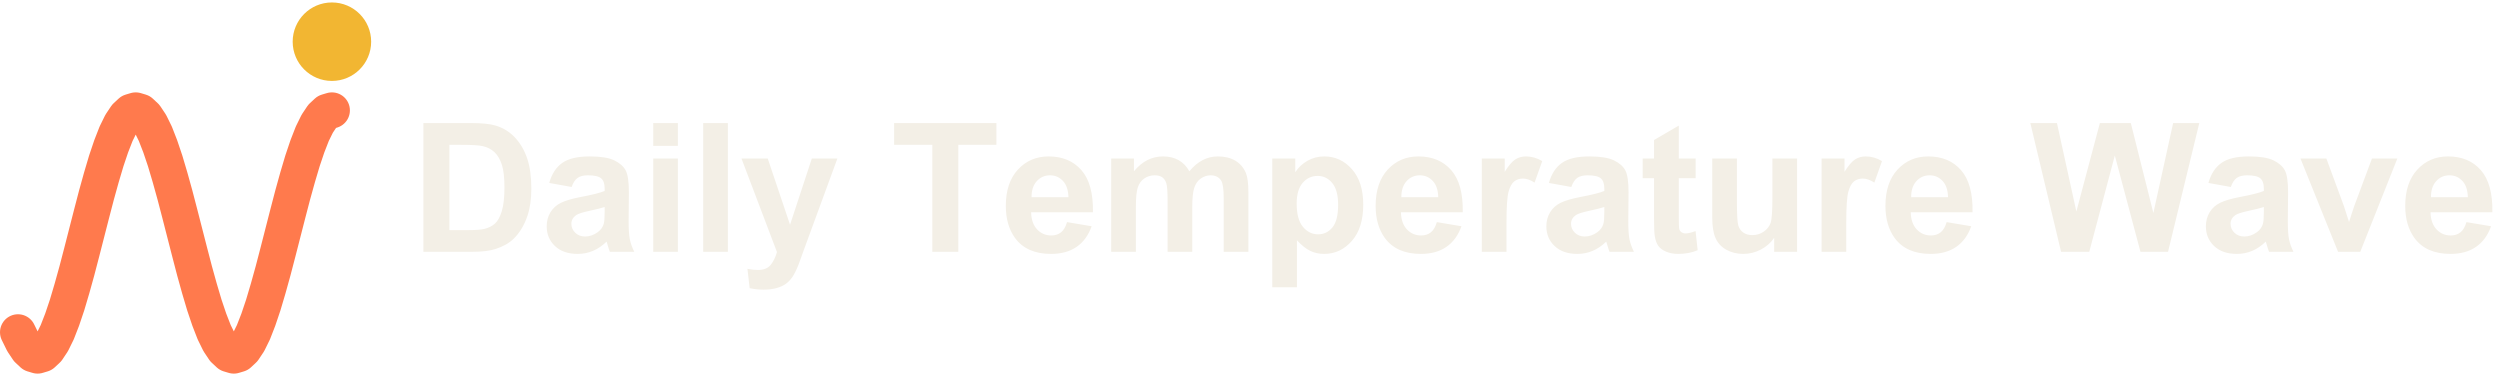
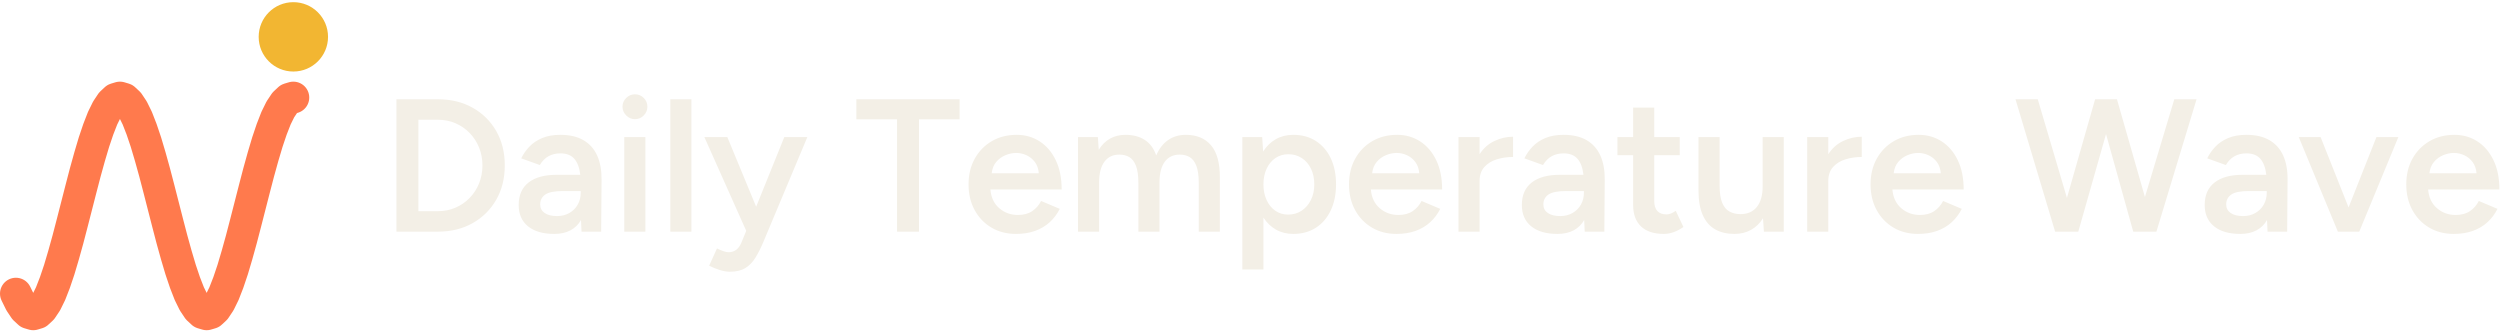
- <svg xmlns="http://www.w3.org/2000/svg" viewBox="0 0 1529 229">
+ <svg xmlns="http://www.w3.org/2000/svg" viewBox="0 0 1730 229">
  <g id="icon" transform="translate(-13 -7.5)">
    <circle cx="216" cy="33" r="24" fill="#f2b632" />
    <path d="M24.0 210.7 L27.0 216.8 L30.0 221.3 L33.0 224.1 L36.0 225.0 L39.0 224.1 L42.0 221.3 L45.0 216.8 L48.0 210.7 L51.0 203.0 L54.0 194.1 L57.0 184.0 L60.0 173.2 L63.0 161.7 L66.0 150.0 L69.0 138.3 L72.0 126.8 L75.0 116.0 L78.0 105.9 L81.0 97.0 L84.0 89.3 L87.0 83.2 L90.0 78.7 L93.0 75.9 L96.0 75.0 L99.0 75.9 L102.0 78.7 L105.0 83.2 L108.0 89.3 L111.0 97.0 L114.0 105.9 L117.0 116.0 L120.0 126.8 L123.0 138.3 L126.0 150.0 L129.0 161.7 L132.0 173.2 L135.0 184.0 L138.0 194.1 L141.0 203.0 L144.0 210.7 L147.0 216.8 L150.0 221.3 L153.0 224.1 L156.0 225.0 L159.0 224.1 L162.0 221.3 L165.0 216.8 L168.0 210.7 L171.0 203.0 L174.0 194.1 L177.0 184.0 L180.0 173.2 L183.0 161.7 L186.0 150.0 L189.0 138.3 L192.0 126.8 L195.0 116.0 L198.0 105.9 L201.0 97.0 L204.0 89.3 L207.0 83.2 L210.0 78.7 L213.0 75.9 L216.0 75.0" fill="none" stroke="#ff7a4d" stroke-width="22" stroke-linecap="round" stroke-linejoin="round" />
  </g>
-   <path id="wordmark" fill="#f3efe6" d="M258.95 75.26H288.01Q297.84 75.26 302.99 76.76Q309.92 78.8 314.86 84.01Q319.8 89.22 322.38 96.77Q324.96 104.32 324.96 115.38Q324.96 125.1 322.54 132.14Q319.59 140.73 314.11 146.05Q309.97 150.08 302.94 152.33Q297.67 154 288.87 154H258.95ZM274.85 88.58V140.73H286.72Q293.38 140.73 296.33 139.98Q300.2 139.01 302.75 136.71Q305.3 134.4 306.91 129.1Q308.52 123.81 308.52 114.68Q308.52 105.55 306.91 100.67Q305.3 95.78 302.4 93.04Q299.5 90.3 295.04 89.33Q291.71 88.58 281.99 88.58ZM349.61 114.36 335.92 111.89Q338.23 103.62 343.87 99.64Q349.51 95.67 360.62 95.67Q370.72 95.67 375.66 98.06Q380.6 100.45 382.62 104.13Q384.63 107.81 384.63 117.64L384.47 135.25Q384.47 142.77 385.2 146.35Q385.92 149.92 387.91 154H372.98Q372.39 152.5 371.53 149.54Q371.15 148.2 370.99 147.77Q367.12 151.53 362.72 153.41Q358.31 155.29 353.32 155.29Q344.51 155.29 339.44 150.51Q334.36 145.73 334.36 138.42Q334.36 133.59 336.67 129.8Q338.98 126.02 343.14 124Q347.3 121.99 355.15 120.48Q365.73 118.5 369.81 116.78V115.27Q369.81 110.92 367.66 109.07Q365.51 107.22 359.55 107.22Q355.52 107.22 353.27 108.8Q351.01 110.39 349.61 114.36ZM369.81 126.61Q366.91 127.57 360.62 128.92Q354.34 130.26 352.41 131.55Q349.45 133.64 349.45 136.87Q349.45 140.04 351.82 142.34Q354.18 144.65 357.83 144.65Q361.91 144.65 365.62 141.97Q368.36 139.93 369.22 136.97Q369.81 135.04 369.81 129.62ZM399.51 89.22V75.26H414.6V89.22ZM399.51 154V96.96H414.6V154ZM430.07 154V75.26H445.17V154ZM453.49 96.96H469.55L483.19 137.46L496.51 96.96H512.14L492 151.85L488.4 161.79Q486.42 166.78 484.62 169.42Q482.82 172.05 480.48 173.69Q478.14 175.32 474.73 176.24Q471.32 177.15 467.03 177.15Q462.67 177.15 458.49 176.24L457.14 164.42Q460.69 165.12 463.53 165.12Q468.8 165.12 471.32 162.03Q473.85 158.94 475.19 154.16ZM570.2 154V88.58H546.84V75.26H609.41V88.58H586.1V154ZM652.6 135.85 667.64 138.37Q664.74 146.64 658.48 150.97Q652.22 155.29 642.82 155.29Q627.94 155.29 620.8 145.57Q615.16 137.78 615.16 125.91Q615.16 111.73 622.57 103.7Q629.98 95.67 641.32 95.67Q654.05 95.67 661.41 104.08Q668.76 112.48 668.44 129.83H630.63Q630.79 136.54 634.28 140.28Q637.77 144.01 642.98 144.01Q646.53 144.01 648.94 142.08Q651.36 140.14 652.6 135.85ZM653.46 120.59Q653.29 114.04 650.07 110.63Q646.85 107.22 642.23 107.22Q637.29 107.22 634.07 110.82Q630.84 114.42 630.9 120.59ZM679.61 96.96H693.52V104.75Q700.99 95.67 711.3 95.67Q716.78 95.67 720.81 97.93Q724.84 100.18 727.42 104.75Q731.18 100.18 735.53 97.93Q739.88 95.67 744.82 95.67Q751.1 95.67 755.45 98.22Q759.8 100.77 761.95 105.71Q763.51 109.37 763.51 117.53V154H748.42V121.4Q748.42 112.91 746.86 110.44Q744.76 107.22 740.41 107.22Q737.25 107.22 734.45 109.15Q731.66 111.08 730.42 114.82Q729.19 118.55 729.19 126.61V154H714.1V122.74Q714.1 114.42 713.29 112Q712.48 109.58 710.79 108.4Q709.1 107.22 706.2 107.22Q702.71 107.22 699.92 109.1Q697.12 110.98 695.91 114.52Q694.71 118.07 694.71 126.29V154H679.61ZM778.12 96.96H792.19V105.34Q794.93 101.04 799.6 98.36Q804.28 95.67 809.97 95.67Q819.91 95.67 826.83 103.46Q833.76 111.25 833.76 125.16Q833.76 139.44 826.78 147.37Q819.8 155.29 809.86 155.29Q805.14 155.29 801.3 153.41Q797.46 151.53 793.21 146.96V175.7H778.12ZM793.05 124.51Q793.05 134.13 796.86 138.72Q800.68 143.31 806.16 143.31Q811.42 143.31 814.91 139.1Q818.4 134.88 818.4 125.26Q818.4 116.29 814.8 111.94Q811.21 107.59 805.89 107.59Q800.36 107.59 796.7 111.86Q793.05 116.13 793.05 124.51ZM878.77 135.85 893.81 138.37Q890.91 146.64 884.65 150.97Q878.4 155.29 869 155.29Q854.12 155.29 846.98 145.57Q841.34 137.78 841.34 125.91Q841.34 111.73 848.75 103.7Q856.16 95.67 867.49 95.67Q880.22 95.67 887.58 104.08Q894.94 112.48 894.62 129.83H856.81Q856.97 136.54 860.46 140.28Q863.95 144.01 869.16 144.01Q872.7 144.01 875.12 142.08Q877.54 140.14 878.77 135.85ZM879.63 120.59Q879.47 114.04 876.25 110.63Q873.03 107.22 868.41 107.22Q863.47 107.22 860.24 110.82Q857.02 114.42 857.07 120.59ZM921.37 154H906.27V96.96H920.29V105.07Q923.89 99.32 926.76 97.5Q929.64 95.67 933.29 95.67Q938.45 95.67 943.23 98.52L938.55 111.68Q934.74 109.21 931.46 109.21Q928.29 109.21 926.09 110.95Q923.89 112.7 922.63 117.26Q921.37 121.83 921.37 136.38ZM961 114.36 947.31 111.89Q949.62 103.62 955.26 99.64Q960.9 95.67 972.02 95.67Q982.11 95.67 987.05 98.06Q992 100.45 994.01 104.13Q996.02 107.81 996.02 117.64L995.86 135.25Q995.86 142.77 996.59 146.35Q997.31 149.92 999.3 154H984.37Q983.78 152.5 982.92 149.54Q982.54 148.2 982.38 147.77Q978.51 151.53 974.11 153.41Q969.71 155.29 964.71 155.29Q955.9 155.29 950.83 150.51Q945.75 145.73 945.75 138.42Q945.75 133.59 948.06 129.8Q950.37 126.02 954.53 124Q958.7 121.99 966.54 120.48Q977.12 118.5 981.2 116.78V115.27Q981.2 110.92 979.05 109.07Q976.9 107.22 970.94 107.22Q966.91 107.22 964.66 108.8Q962.4 110.39 961 114.36ZM981.2 126.61Q978.3 127.57 972.02 128.92Q965.73 130.26 963.8 131.55Q960.84 133.64 960.84 136.87Q960.84 140.04 963.21 142.34Q965.57 144.65 969.22 144.65Q973.3 144.65 977.01 141.97Q979.75 139.93 980.61 136.97Q981.2 135.04 981.2 129.62ZM1037.06 96.96V108.99H1026.75V131.98Q1026.75 138.96 1027.04 140.12Q1027.34 141.27 1028.39 142.02Q1029.43 142.77 1030.94 142.77Q1033.03 142.77 1037.01 141.32L1038.29 153.03Q1033.03 155.29 1026.37 155.29Q1022.29 155.29 1019.01 153.92Q1015.74 152.55 1014.21 150.37Q1012.67 148.2 1012.08 144.49Q1011.6 141.86 1011.6 133.86V108.99H1004.67V96.96H1011.6V85.63L1026.75 76.82V96.96ZM1085.08 154V145.46Q1081.96 150.03 1076.89 152.66Q1071.81 155.29 1066.17 155.29Q1060.42 155.29 1055.86 152.76Q1051.29 150.24 1049.25 145.67Q1047.21 141.11 1047.21 133.05V96.96H1062.3V123.17Q1062.3 135.2 1063.14 137.91Q1063.97 140.63 1066.17 142.21Q1068.37 143.79 1071.76 143.79Q1075.62 143.79 1078.69 141.67Q1081.75 139.55 1082.88 136.41Q1084 133.27 1084 121.02V96.96H1099.1V154ZM1129.17 154H1114.08V96.96H1128.1V105.07Q1131.7 99.32 1134.57 97.5Q1137.45 95.67 1141.1 95.67Q1146.25 95.67 1151.03 98.52L1146.36 111.68Q1142.55 109.21 1139.27 109.21Q1136.1 109.21 1133.9 110.95Q1131.7 112.7 1130.44 117.26Q1129.17 121.83 1129.17 136.38ZM1190.57 135.85 1205.6 138.37Q1202.7 146.64 1196.45 150.97Q1190.19 155.29 1180.79 155.29Q1165.91 155.29 1158.77 145.57Q1153.13 137.78 1153.13 125.91Q1153.13 111.73 1160.54 103.7Q1167.95 95.67 1179.29 95.67Q1192.02 95.67 1199.37 104.08Q1206.73 112.48 1206.41 129.83H1168.6Q1168.76 136.54 1172.25 140.28Q1175.74 144.01 1180.95 144.01Q1184.5 144.01 1186.91 142.08Q1189.33 140.14 1190.57 135.85ZM1191.42 120.59Q1191.26 114.04 1188.04 110.63Q1184.82 107.22 1180.2 107.22Q1175.26 107.22 1172.04 110.82Q1168.81 114.42 1168.87 120.59ZM1260.55 154 1241.75 75.26H1258.03L1269.9 129.35L1284.29 75.26H1303.2L1317 130.26L1329.09 75.26H1345.09L1325.97 154H1309.11L1293.42 95.13L1277.79 154ZM1364.37 114.36 1350.68 111.89Q1352.99 103.62 1358.63 99.64Q1364.27 95.67 1375.38 95.67Q1385.48 95.67 1390.42 98.06Q1395.37 100.45 1397.38 104.13Q1399.39 107.81 1399.39 117.64L1399.23 135.25Q1399.23 142.77 1399.96 146.35Q1400.68 149.92 1402.67 154H1387.74Q1387.15 152.5 1386.29 149.54Q1385.91 148.2 1385.75 147.77Q1381.88 151.53 1377.48 153.41Q1373.08 155.29 1368.08 155.29Q1359.27 155.29 1354.2 150.51Q1349.12 145.73 1349.12 138.42Q1349.12 133.59 1351.43 129.8Q1353.74 126.02 1357.9 124Q1362.06 121.99 1369.91 120.48Q1380.49 118.5 1384.57 116.78V115.27Q1384.57 110.92 1382.42 109.07Q1380.27 107.22 1374.31 107.22Q1370.28 107.22 1368.03 108.8Q1365.77 110.39 1364.37 114.36ZM1384.57 126.61Q1381.67 127.57 1375.38 128.92Q1369.1 130.26 1367.17 131.55Q1364.21 133.64 1364.21 136.87Q1364.21 140.04 1366.58 142.34Q1368.94 144.65 1372.59 144.65Q1376.67 144.65 1380.38 141.97Q1383.12 139.93 1383.98 136.97Q1384.57 135.04 1384.57 129.62ZM1429.96 154 1406.97 96.96H1422.81L1433.55 126.07L1436.67 135.79Q1437.9 132.09 1438.23 130.9Q1438.98 128.49 1439.84 126.07L1450.69 96.96H1466.21L1443.54 154ZM1508.48 135.85 1523.52 138.37Q1520.62 146.64 1514.36 150.97Q1508.1 155.29 1498.71 155.29Q1483.83 155.29 1476.68 145.57Q1471.04 137.78 1471.04 125.91Q1471.04 111.73 1478.46 103.7Q1485.87 95.67 1497.2 95.67Q1509.93 95.67 1517.29 104.08Q1524.65 112.48 1524.33 129.83H1486.51Q1486.67 136.54 1490.17 140.28Q1493.66 144.01 1498.87 144.01Q1502.41 144.01 1504.83 142.08Q1507.25 140.14 1508.48 135.85ZM1509.34 120.59Q1509.18 114.04 1505.96 110.63Q1502.73 107.22 1498.11 107.22Q1493.17 107.22 1489.95 110.82Q1486.73 114.42 1486.78 120.59Z" />
+   <path id="wordmark" fill="#f3efe6" d="M274.34 160.30V68.70H303.09Q316.65 68.70 327.07 74.55Q337.50 80.40 343.41 90.71Q349.31 101.02 349.31 114.50Q349.31 127.85 343.41 138.19Q337.50 148.52 327.07 154.41Q316.65 160.30 303.09 160.30ZM289.52 146.13H303.09Q309.59 146.13 315.18 143.72Q320.77 141.31 324.97 136.99Q329.18 132.68 331.51 126.92Q333.85 121.17 333.85 114.50Q333.85 107.83 331.51 102.08Q329.18 96.32 324.97 92.01Q320.77 87.69 315.18 85.28Q309.59 82.87 303.09 82.87H289.52ZM383.59 161.87Q371.88 161.87 365.40 156.62Q358.93 151.36 358.93 141.85Q358.93 131.60 365.78 126.28Q372.63 120.97 384.99 120.97H401.55Q400.74 113.69 397.45 109.91Q394.17 106.13 387.80 106.13Q383.13 106.13 379.56 108.11Q375.99 110.09 373.56 114.21L360.68 109.57Q362.77 105.24 366.29 101.52Q369.80 97.81 375.11 95.56Q380.41 93.30 387.80 93.30Q397.41 93.30 403.78 97.02Q410.15 100.74 413.26 107.67Q416.37 114.59 416.28 124.39L416.00 160.30H402.42L402.05 152.27Q399.42 156.90 394.77 159.39Q390.13 161.87 383.59 161.87ZM385.50 149.52Q390.28 149.52 394.00 147.39Q397.72 145.26 399.79 141.60Q401.86 137.94 401.86 133.42V132.20H389.60Q380.84 132.20 377.33 134.63Q373.81 137.07 373.81 141.47Q373.81 145.24 376.89 147.38Q379.97 149.52 385.50 149.52ZM432.00 160.30V94.87H446.61V160.30ZM439.38 82.47Q435.93 82.47 433.35 79.89Q430.77 77.31 430.77 73.86Q430.77 70.29 433.35 67.77Q435.93 65.25 439.38 65.25Q442.95 65.25 445.47 67.77Q447.99 70.29 447.99 73.86Q447.99 77.31 445.47 79.89Q442.95 82.47 439.38 82.47ZM463.86 160.30V68.70H478.46V160.30ZM505.02 188.04Q501.86 188.04 498.03 186.83Q494.19 185.63 490.73 183.89L496.14 171.93Q498.70 173.18 500.75 173.86Q502.79 174.54 504.16 174.54Q507.22 174.54 509.42 172.90Q511.61 171.26 512.96 168.10L516.39 159.74L487.43 94.87H503.31L523.26 143.06L542.73 94.87H558.68L528.31 167.28Q525.67 173.56 522.81 178.24Q519.95 182.92 515.79 185.48Q511.63 188.04 505.02 188.04ZM620.75 160.30V82.59H592.61V68.70H664.03V82.59H635.94V160.30ZM703.08 161.87Q693.47 161.87 686.07 157.49Q678.67 153.10 674.45 145.38Q670.24 137.66 670.24 127.59Q670.24 117.51 674.53 109.79Q678.82 102.07 686.33 97.68Q693.83 93.30 703.56 93.30Q712.38 93.30 719.42 97.82Q726.46 102.33 730.56 110.81Q734.67 119.29 734.67 131.13H685.37Q686.02 139.34 691.46 144.05Q696.89 148.76 704.40 148.76Q710.39 148.76 714.33 146.07Q718.27 143.37 720.44 139.07L733.36 144.54Q730.68 149.85 726.41 153.77Q722.14 157.68 716.30 159.78Q710.47 161.87 703.08 161.87ZM686.25 119.90H718.85Q718.46 115.21 716.12 112.11Q713.78 109.01 710.37 107.43Q706.95 105.84 703.18 105.84Q699.54 105.84 695.80 107.38Q692.06 108.92 689.41 112.04Q686.77 115.15 686.25 119.90ZM745.98 160.30V94.87H759.73L760.34 103.67Q763.41 98.59 768.10 95.95Q772.79 93.30 778.81 93.30Q786.70 93.30 792.16 96.81Q797.62 100.31 800.10 107.58Q803.02 100.65 808.26 96.97Q813.51 93.30 820.59 93.30Q831.88 93.30 838.05 100.57Q844.22 107.84 844.14 122.87V160.30H829.54V126.80Q829.54 118.98 827.87 114.73Q826.20 110.48 823.33 108.76Q820.47 107.04 816.64 106.99Q809.80 106.87 806.08 111.86Q802.37 116.84 802.37 126.16V160.30H787.76V126.80Q787.76 118.98 786.09 114.73Q784.42 110.48 781.55 108.76Q778.69 107.04 774.86 106.99Q768.02 106.87 764.30 111.86Q760.59 116.84 760.59 126.16V160.30ZM859.70 186.47V94.87H873.44L874.08 104.87Q877.53 99.37 882.83 96.34Q888.13 93.30 894.97 93.30Q903.89 93.30 910.53 97.54Q917.18 101.79 920.86 109.48Q924.54 117.17 924.54 127.59Q924.54 137.87 920.86 145.63Q917.18 153.38 910.53 157.63Q903.89 161.87 894.97 161.87Q888.19 161.87 882.97 158.89Q877.76 155.91 874.30 150.59V186.47ZM891.37 148.50Q896.65 148.50 900.71 145.82Q904.76 143.14 907.13 138.42Q909.49 133.71 909.49 127.58Q909.49 121.46 907.20 116.75Q904.92 112.04 900.85 109.38Q896.79 106.73 891.50 106.73Q886.50 106.73 882.59 109.38Q878.68 112.04 876.49 116.76Q874.30 121.47 874.30 127.59Q874.30 133.71 876.49 138.44Q878.67 143.17 882.53 145.84Q886.38 148.50 891.37 148.50ZM966.37 161.87Q956.76 161.87 949.36 157.49Q941.95 153.10 937.74 145.38Q933.52 137.66 933.52 127.59Q933.52 117.51 937.81 109.79Q942.10 102.07 949.61 97.68Q957.12 93.30 966.84 93.30Q975.66 93.30 982.70 97.82Q989.74 102.33 993.85 110.81Q997.95 119.29 997.95 131.13H948.65Q949.30 139.34 954.74 144.05Q960.18 148.76 967.68 148.76Q973.68 148.76 977.62 146.07Q981.56 143.37 983.72 139.07L996.64 144.54Q993.97 149.85 989.70 153.77Q985.42 157.68 979.59 159.78Q973.76 161.87 966.37 161.87ZM949.53 119.90H982.13Q981.74 115.21 979.40 112.11Q977.07 109.01 973.65 107.43Q970.23 105.84 966.46 105.84Q962.83 105.84 959.08 107.38Q955.34 108.92 952.70 112.04Q950.05 115.15 949.53 119.90ZM1009.27 160.30V94.87H1023.87V106.72Q1027.84 100.57 1034.09 97.59Q1040.34 94.61 1047.03 94.61V108.62Q1041.11 108.62 1035.81 110.25Q1030.51 111.88 1027.19 115.56Q1023.87 119.24 1023.87 125.29V160.30ZM1077.78 161.87Q1066.08 161.87 1059.60 156.62Q1053.12 151.36 1053.12 141.85Q1053.12 131.60 1059.98 126.28Q1066.83 120.97 1079.19 120.97H1095.74Q1094.94 113.69 1091.65 109.91Q1088.36 106.13 1082.00 106.13Q1077.33 106.13 1073.76 108.11Q1070.19 110.09 1067.76 114.21L1054.88 109.57Q1056.97 105.24 1060.49 101.52Q1064.00 97.81 1069.30 95.56Q1074.61 93.30 1082.00 93.30Q1091.61 93.30 1097.98 97.02Q1104.34 100.74 1107.46 107.67Q1110.57 114.59 1110.48 124.39L1110.20 160.30H1096.62L1096.25 152.27Q1093.61 156.90 1088.97 159.39Q1084.33 161.87 1077.78 161.87ZM1079.70 149.52Q1084.48 149.52 1088.20 147.39Q1091.91 145.26 1093.99 141.60Q1096.06 137.94 1096.06 133.42V132.20H1083.80Q1075.03 132.20 1071.52 134.63Q1068.01 137.07 1068.01 141.47Q1068.01 145.24 1071.09 147.38Q1074.17 149.52 1079.70 149.52ZM1151.39 161.87Q1141.01 161.87 1135.57 156.67Q1130.13 151.47 1130.13 141.86V107.41H1119.27V94.87H1130.13V74.46H1144.73V94.87H1162.38V107.41H1144.73V139.11Q1144.73 143.66 1146.89 146.02Q1149.06 148.37 1153.19 148.37Q1154.53 148.37 1156.07 147.83Q1157.60 147.29 1159.63 145.89L1164.93 157.08Q1161.62 159.40 1158.20 160.63Q1154.77 161.87 1151.39 161.87ZM1200.19 161.87Q1192.50 161.87 1186.93 158.74Q1181.36 155.61 1178.36 148.95Q1175.36 142.30 1175.36 131.77V94.87H1189.97V128.37Q1189.97 136.14 1191.79 140.41Q1193.61 144.69 1196.85 146.41Q1200.09 148.13 1204.21 148.18Q1211.65 148.24 1215.70 143.26Q1219.75 138.27 1219.75 129.01V94.87H1234.36V160.30H1220.62L1220.00 151.05Q1216.78 156.23 1211.76 159.05Q1206.73 161.87 1200.19 161.87ZM1250.57 160.30V94.87H1265.17V106.72Q1269.14 100.57 1275.39 97.59Q1281.64 94.61 1288.33 94.61V108.62Q1282.41 108.62 1277.11 110.25Q1271.81 111.88 1268.49 115.56Q1265.17 119.24 1265.17 125.29V160.30ZM1327.27 161.87Q1317.66 161.87 1310.26 157.49Q1302.86 153.10 1298.64 145.38Q1294.43 137.66 1294.43 127.59Q1294.43 117.51 1298.72 109.79Q1303.01 102.07 1310.51 97.68Q1318.02 93.30 1327.74 93.30Q1336.57 93.30 1343.61 97.82Q1350.65 102.33 1354.75 110.81Q1358.86 119.29 1358.86 131.13H1309.55Q1310.21 139.34 1315.64 144.05Q1321.08 148.76 1328.59 148.76Q1334.58 148.76 1338.52 146.07Q1342.46 143.37 1344.63 139.07L1357.55 144.54Q1354.87 149.85 1350.60 153.77Q1346.33 157.68 1340.49 159.78Q1334.66 161.87 1327.27 161.87ZM1310.43 119.90H1343.04Q1342.64 115.21 1340.31 112.11Q1337.97 109.01 1334.55 107.43Q1331.14 105.84 1327.37 105.84Q1323.73 105.84 1319.99 107.38Q1316.24 108.92 1313.60 112.04Q1310.96 115.15 1310.43 119.90ZM1422.14 160.30 1394.72 68.70H1410.13L1430.32 136.95L1449.81 68.70H1464.93L1484.29 136.34L1504.61 68.70H1520.02L1492.23 160.30H1476.20L1457.37 92.77L1438.17 160.30ZM1550.31 161.87Q1538.60 161.87 1532.13 156.62Q1525.65 151.36 1525.65 141.85Q1525.65 131.60 1532.50 126.28Q1539.35 120.97 1551.71 120.97H1568.27Q1567.46 113.69 1564.18 109.91Q1560.89 106.13 1554.52 106.13Q1549.85 106.13 1546.29 108.11Q1542.72 110.09 1540.29 114.21L1527.41 109.57Q1529.50 105.24 1533.01 101.52Q1536.53 97.81 1541.83 95.56Q1547.13 93.30 1554.52 93.30Q1564.14 93.30 1570.50 97.02Q1576.87 100.74 1579.98 107.67Q1583.10 114.59 1583.00 124.39L1582.72 160.30H1569.15L1568.77 152.27Q1566.14 156.90 1561.49 159.39Q1556.85 161.87 1550.31 161.87ZM1552.22 149.52Q1557.00 149.52 1560.72 147.39Q1564.44 145.26 1566.51 141.60Q1568.59 137.94 1568.59 133.42V132.20H1556.33Q1547.56 132.20 1544.05 134.63Q1540.53 137.07 1540.53 141.47Q1540.53 145.24 1543.62 147.38Q1546.70 149.52 1552.22 149.52ZM1617.81 160.30 1590.76 94.87H1605.85L1625.21 143.54L1644.49 94.87H1659.65L1632.60 160.30ZM1697.99 161.87Q1688.38 161.87 1680.98 157.49Q1673.58 153.10 1669.36 145.38Q1665.14 137.66 1665.14 127.59Q1665.14 117.51 1669.43 109.79Q1673.73 102.07 1681.23 97.68Q1688.74 93.30 1698.46 93.30Q1707.28 93.30 1714.32 97.82Q1721.36 102.33 1725.47 110.81Q1729.58 119.29 1729.58 131.13H1680.27Q1680.93 139.34 1686.36 144.05Q1691.80 148.76 1699.30 148.76Q1705.30 148.76 1709.24 146.07Q1713.18 143.37 1715.34 139.07L1728.26 144.54Q1725.59 149.85 1721.32 153.77Q1717.05 157.68 1711.21 159.78Q1705.38 161.87 1697.99 161.87ZM1681.15 119.90H1713.75Q1713.36 115.21 1711.03 112.11Q1708.69 109.01 1705.27 107.43Q1701.86 105.84 1698.09 105.84Q1694.45 105.84 1690.71 107.38Q1686.96 108.92 1684.32 112.04Q1681.68 115.15 1681.15 119.90Z" />
</svg>
